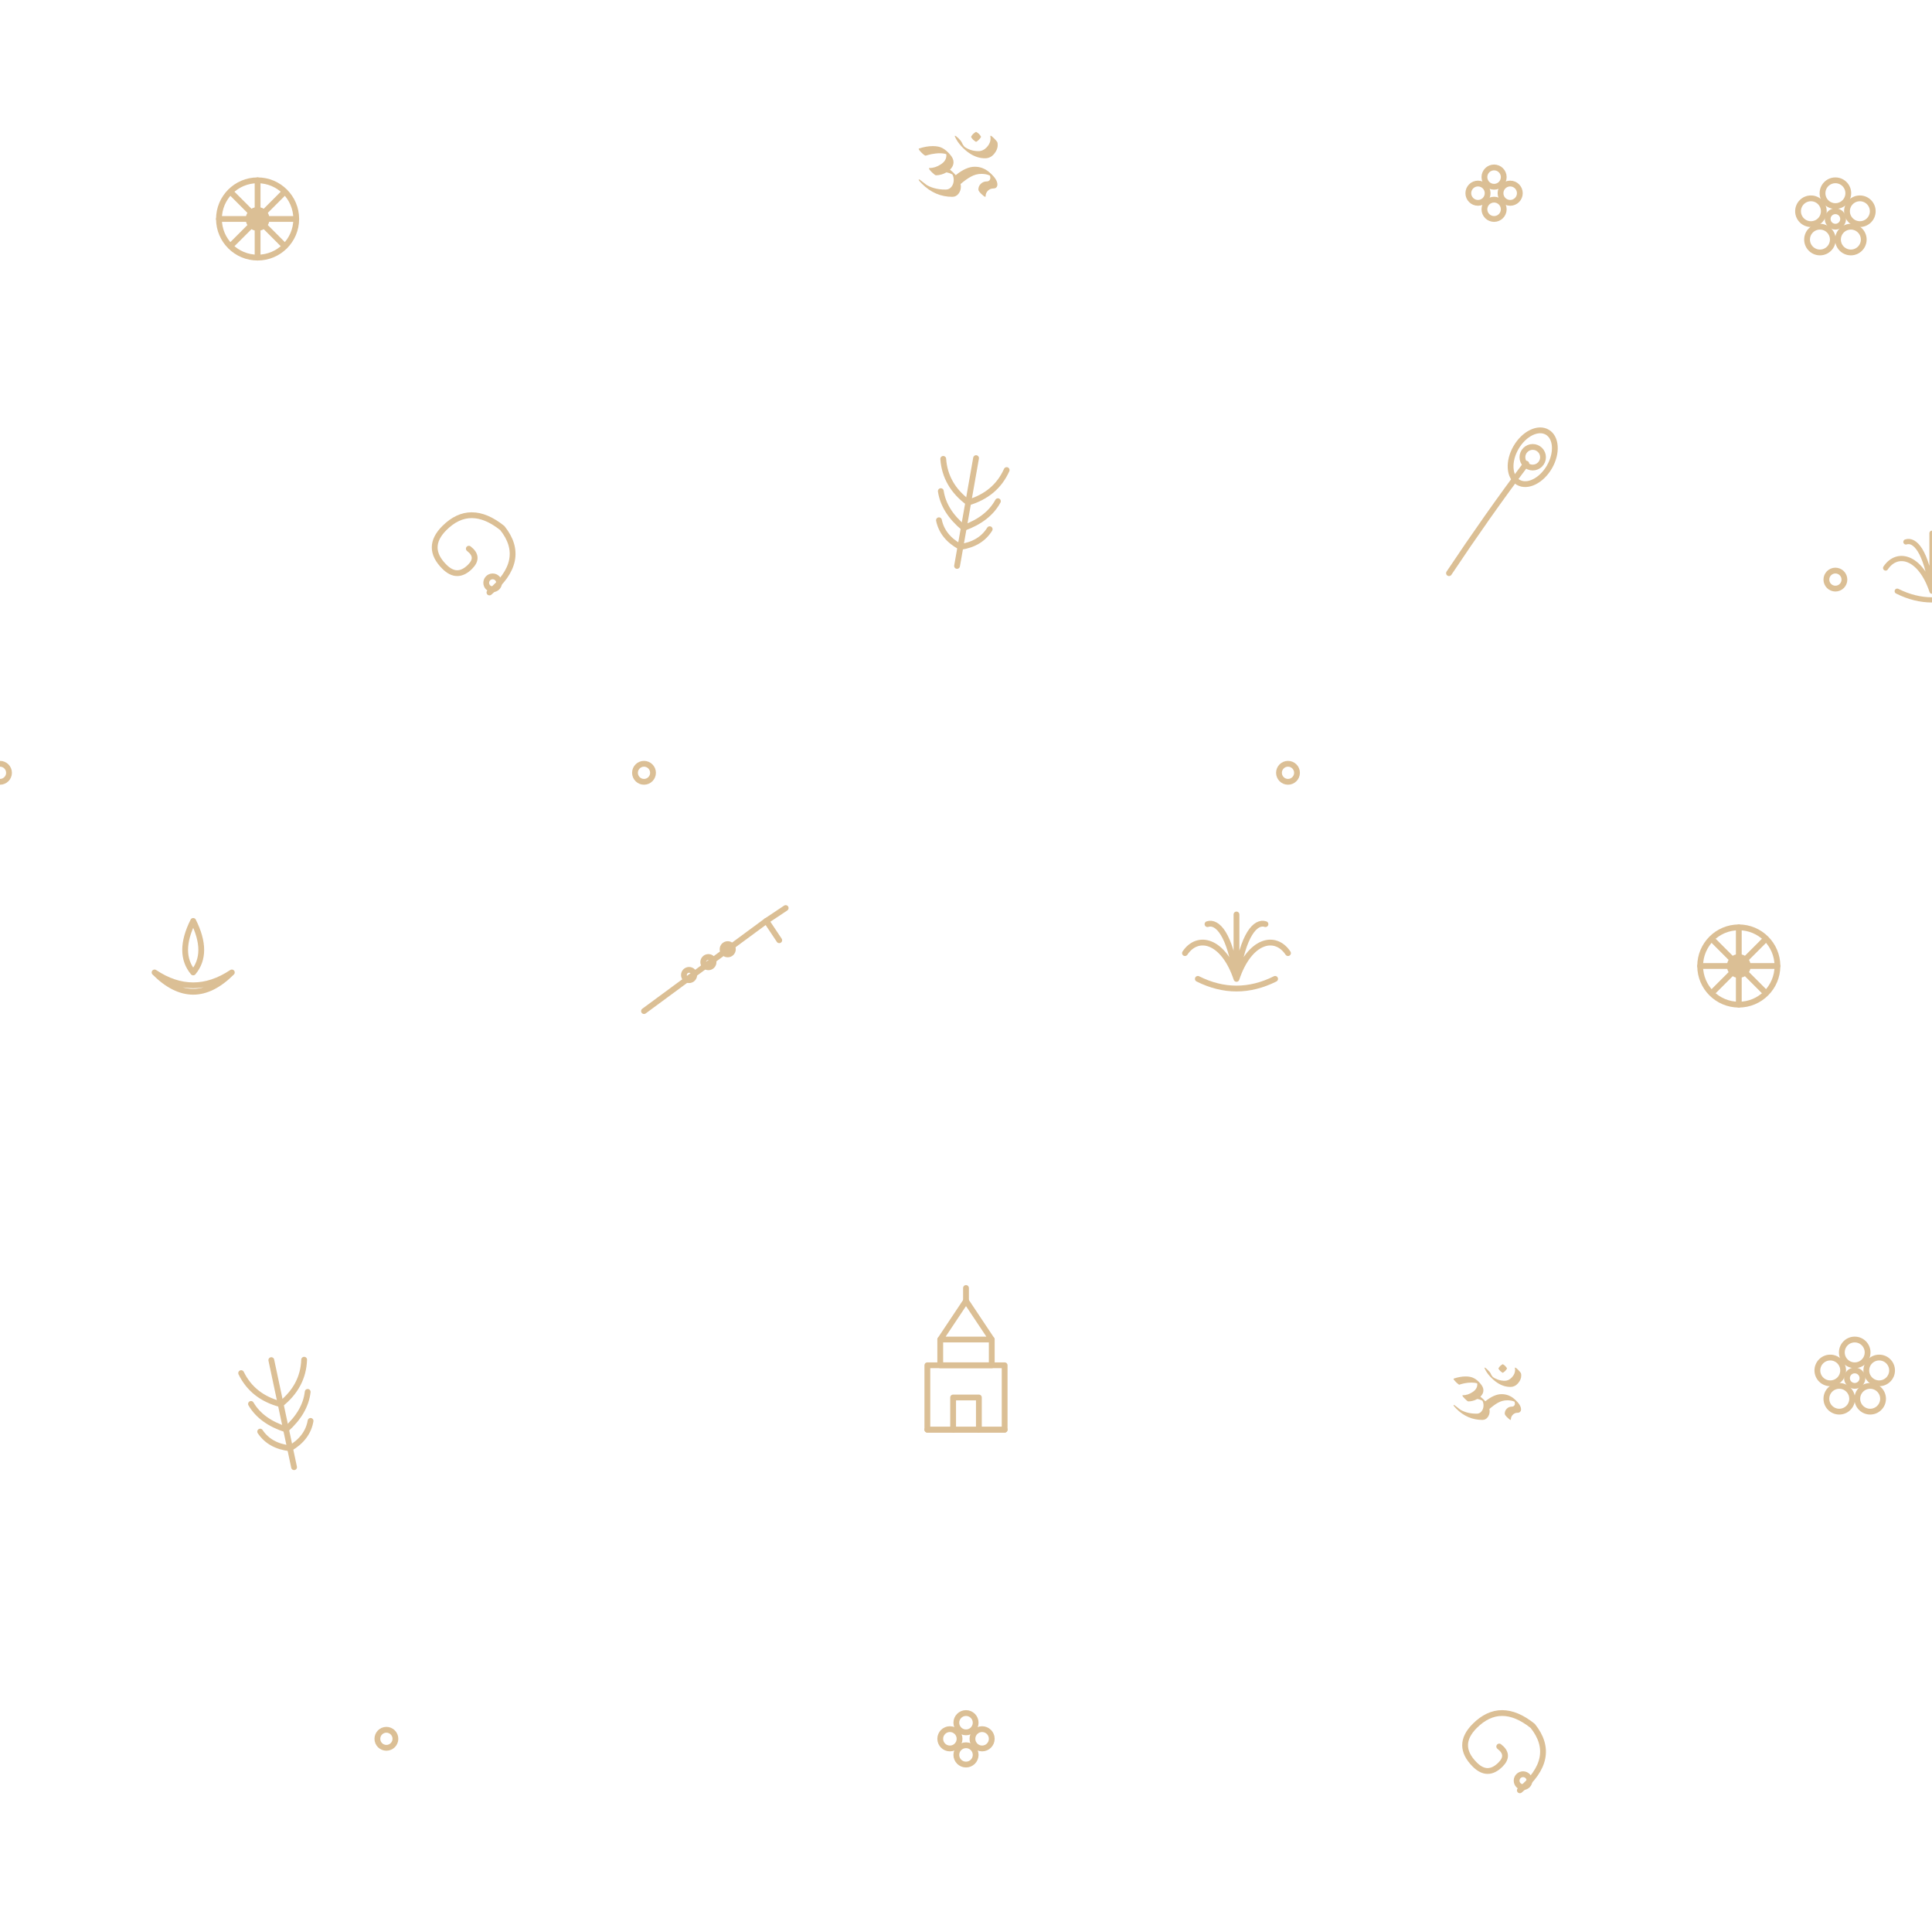
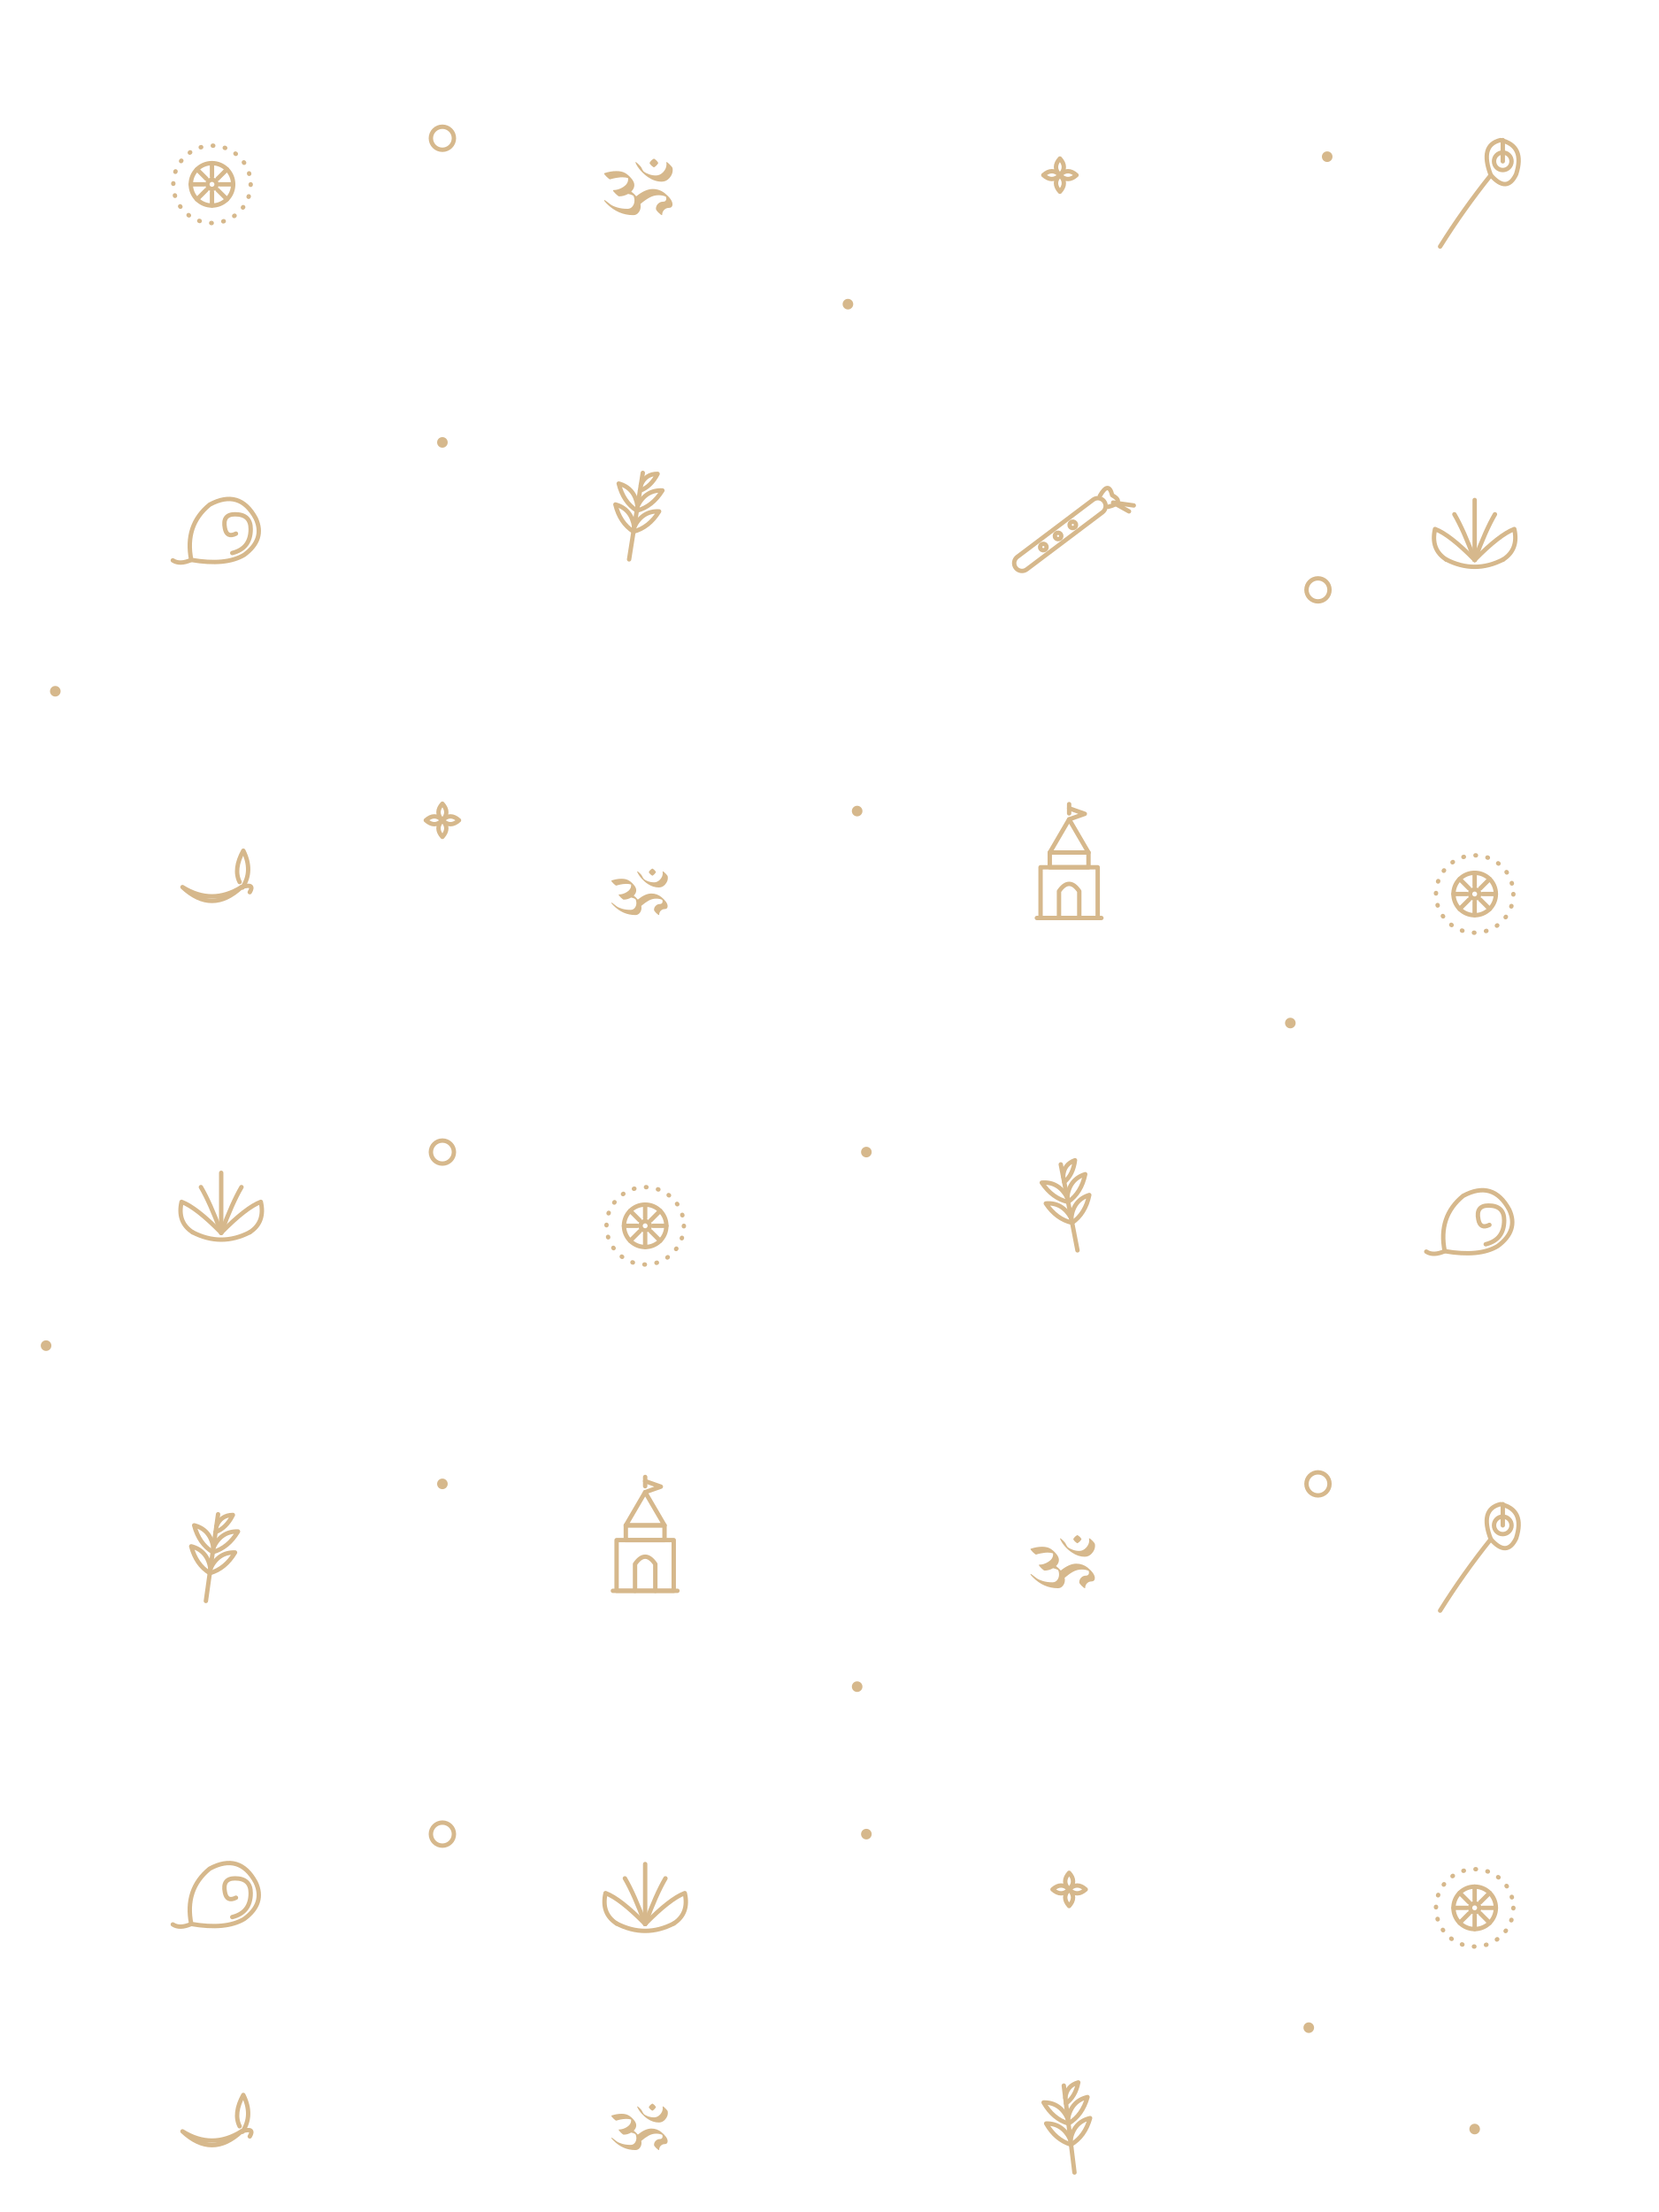
- <svg xmlns="http://www.w3.org/2000/svg" width="300" height="300" viewBox="0 0 300 300">
+ <svg xmlns="http://www.w3.org/2000/svg" width="360" height="480" viewBox="0 0 360 480">
  <defs>
    <g id="wheel">
-       <circle r="6" />
-       <circle r="1.4" />
-       <path d="M0 -6V6M-6 0H6M-4.2 -4.2 4.2 4.2M-4.2 4.2 4.2 -4.2" />
+       <circle r="8.4" stroke-dasharray="0.1 2.55" />
+       <circle r="4.6" />
+       <circle r="1" />
+       <path d="M0 -4.6V-1.7M0 4.6V1.7M-4.6 0H-1.7M4.6 0H1.7M-3.25 -3.25 -1.2 -1.2M3.25 3.25 1.2 1.2M-3.25 3.25 -1.2 1.2M3.25 -3.25 1.2 -1.2" />
+     </g>
+     <g id="conch">
+       <path d="M-6.5 5.5Q-8 -2 -2.5 -6.5Q4 -10 7.5 -3.5Q9.6 1 5 4.4Q1 6.8 -6.5 5.5Z" />
+       <path d="M2.4 4Q6.4 3 6.4 -1.2Q6.4 -4.4 3 -4.4Q0.2 -4.4 0.8 -1.4Q1.2 0.8 3.2 -0.2" />
+       <path d="M-6.5 5.5Q-9 6.6 -10.5 5.6" />
+     </g>
+     <g id="flute">
+       <g transform="rotate(-37)">
+         <rect x="-12" y="-1.7" width="24" height="3.4" rx="1.7" />
+         <circle cx="-4.5" r="0.7" />
+         <circle cx="-0.5" r="0.7" />
+         <circle cx="3.5" r="0.7" />
+         <path d="M12 -1.5Q15.5 -3 14.2 0Q15.5 3 12 1.5" />
+         <path d="M13.4 1.4 16.6 4.6M13.4 1.4 15 5" />
+       </g>
+     </g>
+     <g id="feather">
+       <path d="M-7.5 9.5Q-2.5 1.5 3.5 -6" />
+       <path d="M3.5 -6Q1 -12.5 5.6 -13.6Q11 -12.4 9 -6.2Q7 -2 3.5 -6Z" />
+       <circle cx="6.1" cy="-9" r="1.9" />
+       <path d="M6.1 -9 6.1 -13.6" />
    </g>
    <g id="lotus">
-       <path d="M0 2C-2 -4 -6 -5 -8 -2M0 2C-1 -5 -3 -7 -4.5 -6.5M0 2V-8M0 2C1 -5 3 -7 4.5 -6.5M0 2C2 -4 6 -5 8 -2" />
-       <path d="M-6 2Q0 5 6 2" />
+       <path d="M0 3.5V-9.5" />
+       <path d="M0 3.5Q-2.4 -3 -4.4 -6.4" />
+       <path d="M0 3.5Q2.4 -3 4.4 -6.4" />
+       <path d="M0 3.5Q-5.4 -2 -8.6 -3.2Q-9.6 1.2 -6.2 3.4" />
+       <path d="M0 3.5Q5.4 -2 8.6 -3.2Q9.6 1.2 6.2 3.4" />
+       <path d="M-6.2 3.4Q0 6.6 6.2 3.4" />
+     </g>
+     <g id="temple">
+       <path d="M0 -15.5V-13.5" />
+       <path d="M0 -14.6 3.4 -13.4 0 -12.2" />
+       <path d="M0 -12.2L-4.2 -5H4.2Z" />
+       <path d="M-4.2 -5H4.2V-1.8H-4.2Z" />
+       <path d="M-6.2 -1.8H6.2V9.2H-6.2Z" />
+       <path d="M-2.2 9.2V3.4Q0 0.2 2.2 3.4V9.2" />
+       <path d="M-7 9.2H7" />
+     </g>
+     <g id="leaf">
+       <path d="M0 9.5V-9.5" />
+       <path d="M0 3.4Q3.2 2 4.8 -1.8Q1.2 -1.4 0 2.4" />
+       <path d="M0 3.4Q-3.2 2 -4.8 -1.8Q-1.2 -1.4 0 2.4" />
+       <path d="M0 -1.2Q3.2 -2.6 4.8 -6.4Q1.2 -6 0 -2.2" />
+       <path d="M0 -1.2Q-3.2 -2.6 -4.8 -6.4Q-1.2 -6 0 -2.2" />
+       <path d="M0 -5.6Q2.2 -6.8 3.2 -9.8Q0.6 -9.4 0 -6.8" />
    </g>
    <g id="diya">
-       <path d="M-6 1Q0 7 6 1Q3 3 0 3Q-3 3 -6 1Z" />
-       <path d="M0 1Q2.5 -2 0 -7Q-2.5 -2 0 1" />
-     </g>
-     <g id="leaf">
-       <path d="M0 8V-9" />
-       <path d="M0 -2Q4 -4 5 -8M0 -2Q-4 -4 -5 -8M0 2Q3.5 0 4.5 -3M0 2Q-3.5 0 -4.5 -3M0 5Q3 4 4 1.5M0 5Q-3 4 -4 1.5" />
-     </g>
-     <g id="conch">
-       <path d="M4 6Q10 1 6 -4Q1 -8 -3 -4Q-6 -1 -3 2Q-1 4 1 2Q2.5 0.5 0.8 -0.8" />
-       <circle cx="4.5" cy="4.5" r="1" />
-     </g>
-     <g id="flute">
-       <path d="M-10 7 9 -7" />
-       <circle cx="-3" cy="1.4" r="0.8" />
-       <circle cx="0" cy="-0.6" r="0.8" />
-       <circle cx="3" cy="-2.6" r="0.8" />
-       <path d="M9 -7 12 -9M9 -7 11 -4" />
-     </g>
-     <g id="feather">
-       <path d="M-7 9Q-1 0 5 -8" />
-       <ellipse cx="6" cy="-9" rx="3" ry="4.5" transform="rotate(30 6 -9)" />
-       <circle cx="6" cy="-9" r="1.6" />
-     </g>
-     <g id="temple">
-       <path d="M0 -12L-4 -6H4Z" />
-       <path d="M-4 -6V-2H4V-6" />
-       <path d="M-6 -2H6V8H-6Z" />
-       <path d="M-6 8H6" />
-       <path d="M-2 8V3H2V8" />
-       <path d="M0 -12V-14" />
-     </g>
-     <g id="flower">
-       <circle cx="0" cy="-4" r="2" />
-       <circle cx="3.8" cy="-1.2" r="2" />
-       <circle cx="2.4" cy="3.2" r="2" />
-       <circle cx="-2.4" cy="3.2" r="2" />
-       <circle cx="-3.8" cy="-1.2" r="2" />
-       <circle r="1.2" />
+       <path d="M-6.4 0.5Q0 6.5 6.4 0.5Q3.2 2.5 0 2.5Q-3.2 2.5 -6.4 0.5Z" />
+       <path d="M6.4 0.5Q9.4 -0.4 8.2 1.6" />
+       <path d="M6.6 0.6Q9 -3 6.8 -7.4Q4.6 -3.4 6 -0.6" />
    </g>
    <g id="quatre">
-       <circle cx="0" cy="-2.5" r="1.5" />
-       <circle cx="2.5" cy="0" r="1.5" />
-       <circle cx="0" cy="2.5" r="1.5" />
-       <circle cx="-2.5" cy="0" r="1.5" />
+       <path d="M0 0Q-1.7 -1.7 0 -3.6Q1.7 -1.7 0 0" />
+       <path d="M0 0Q1.7 -1.7 3.6 0Q1.7 1.7 0 0" />
+       <path d="M0 0Q1.7 1.7 0 3.6Q-1.7 1.7 0 0" />
+       <path d="M0 0Q-1.7 1.7 -3.6 0Q-1.7 -1.7 0 0" />
+     </g>
+     <g id="ring">
+       <circle r="2.5" />
    </g>
    <g id="dot">
-       <circle r="1.4" />
+       <circle r="1.15" fill="#c49a5b" stroke="none" />
    </g>
  </defs>
-   <g fill="none" stroke="#bd8a3e" stroke-width="0.9" stroke-linecap="round" stroke-linejoin="round" opacity="0.55">
-     <use href="#wheel" transform="translate(40 34)" />
-     <text x="150" y="30" font-size="14" font-family="Georgia,serif" text-anchor="middle" stroke="none" fill="#bd8a3e">ॐ</text>
-     <use href="#quatre" transform="translate(232 30)" />
-     <use href="#flower" transform="translate(285 34)" />
-     <use href="#conch" transform="translate(72 86)" />
-     <use href="#leaf" transform="translate(150 80) rotate(10)" />
-     <use href="#feather" transform="translate(232 80)" />
-     <use href="#dot" transform="translate(285 90)" />
-     <use href="#diya" transform="translate(30 150)" />
-     <use href="#flute" transform="translate(110 150)" />
-     <use href="#lotus" transform="translate(192 150)" />
-     <use href="#wheel" transform="translate(270 150)" />
-     <use href="#leaf" transform="translate(44 220) rotate(-12)" />
-     <use href="#temple" transform="translate(150 214)" />
-     <text x="232" y="220" font-size="12" font-family="Georgia,serif" text-anchor="middle" stroke="none" fill="#bd8a3e">ॐ</text>
-     <use href="#flower" transform="translate(288 214)" />
-     <use href="#dot" transform="translate(100 120)" />
-     <use href="#dot" transform="translate(200 120)" />
-     <use href="#quatre" transform="translate(150 270)" />
-     <use href="#dot" transform="translate(60 270)" />
-     <use href="#conch" transform="translate(232 272)" />
-     <use href="#lotus" transform="translate(300 90) scale(0.9)" />
-     <use href="#dot" transform="translate(0 120)" />
+   <g fill="none" stroke="#c49a5b" stroke-width="0.95" stroke-linecap="round" stroke-linejoin="round" opacity="0.7">
+     <use href="#wheel" transform="translate(46 40)" />
+     <text x="140" y="46" font-size="17" font-family="Georgia,'Noto Serif',serif" text-anchor="middle" stroke="none" fill="#c49a5b">ॐ</text>
+     <use href="#quatre" transform="translate(230 38)" />
+     <use href="#feather" transform="translate(320 44)" />
+     <use href="#ring" transform="translate(96 30)" />
+     <use href="#dot" transform="translate(288 34)" />
+     <use href="#dot" transform="translate(184 66)" />
+     <use href="#conch" transform="translate(48 116)" />
+     <use href="#leaf" transform="translate(138 112) rotate(9)" />
+     <use href="#flute" transform="translate(230 116)" />
+     <use href="#lotus" transform="translate(320 118)" />
+     <use href="#dot" transform="translate(96 96)" />
+     <use href="#ring" transform="translate(286 128)" />
+     <use href="#dot" transform="translate(12 150)" />
+     <use href="#diya" transform="translate(46 192)" />
+     <text x="140" y="198" font-size="14" font-family="Georgia,'Noto Serif',serif" text-anchor="middle" stroke="none" fill="#c49a5b">ॐ</text>
+     <use href="#temple" transform="translate(232 190)" />
+     <use href="#wheel" transform="translate(320 194)" />
+     <use href="#quatre" transform="translate(96 178)" />
+     <use href="#dot" transform="translate(186 176)" />
+     <use href="#dot" transform="translate(280 222)" />
+     <use href="#lotus" transform="translate(48 264)" />
+     <use href="#wheel" transform="translate(140 266)" />
+     <use href="#leaf" transform="translate(232 262) rotate(-11)" />
+     <use href="#conch" transform="translate(320 266)" />
+     <use href="#ring" transform="translate(96 250)" />
+     <use href="#dot" transform="translate(188 250)" />
+     <use href="#dot" transform="translate(10 292)" />
+     <use href="#leaf" transform="translate(46 338) rotate(8)" />
+     <use href="#temple" transform="translate(140 336)" />
+     <text x="232" y="344" font-size="16" font-family="Georgia,'Noto Serif',serif" text-anchor="middle" stroke="none" fill="#c49a5b">ॐ</text>
+     <use href="#feather" transform="translate(320 340)" />
+     <use href="#dot" transform="translate(96 322)" />
+     <use href="#ring" transform="translate(286 322)" />
+     <use href="#dot" transform="translate(186 366)" />
+     <use href="#conch" transform="translate(48 412)" />
+     <use href="#lotus" transform="translate(140 414)" />
+     <use href="#quatre" transform="translate(232 410)" />
+     <use href="#wheel" transform="translate(320 414)" />
+     <use href="#ring" transform="translate(96 398)" />
+     <use href="#dot" transform="translate(188 398)" />
+     <use href="#dot" transform="translate(284 440)" />
+     <text x="140" y="466" font-size="14" font-family="Georgia,'Noto Serif',serif" text-anchor="middle" stroke="none" fill="#c49a5b">ॐ</text>
+     <use href="#diya" transform="translate(46 462)" />
+     <use href="#leaf" transform="translate(232 462) rotate(-7)" />
+     <use href="#dot" transform="translate(320 462)" />
  </g>
</svg>
